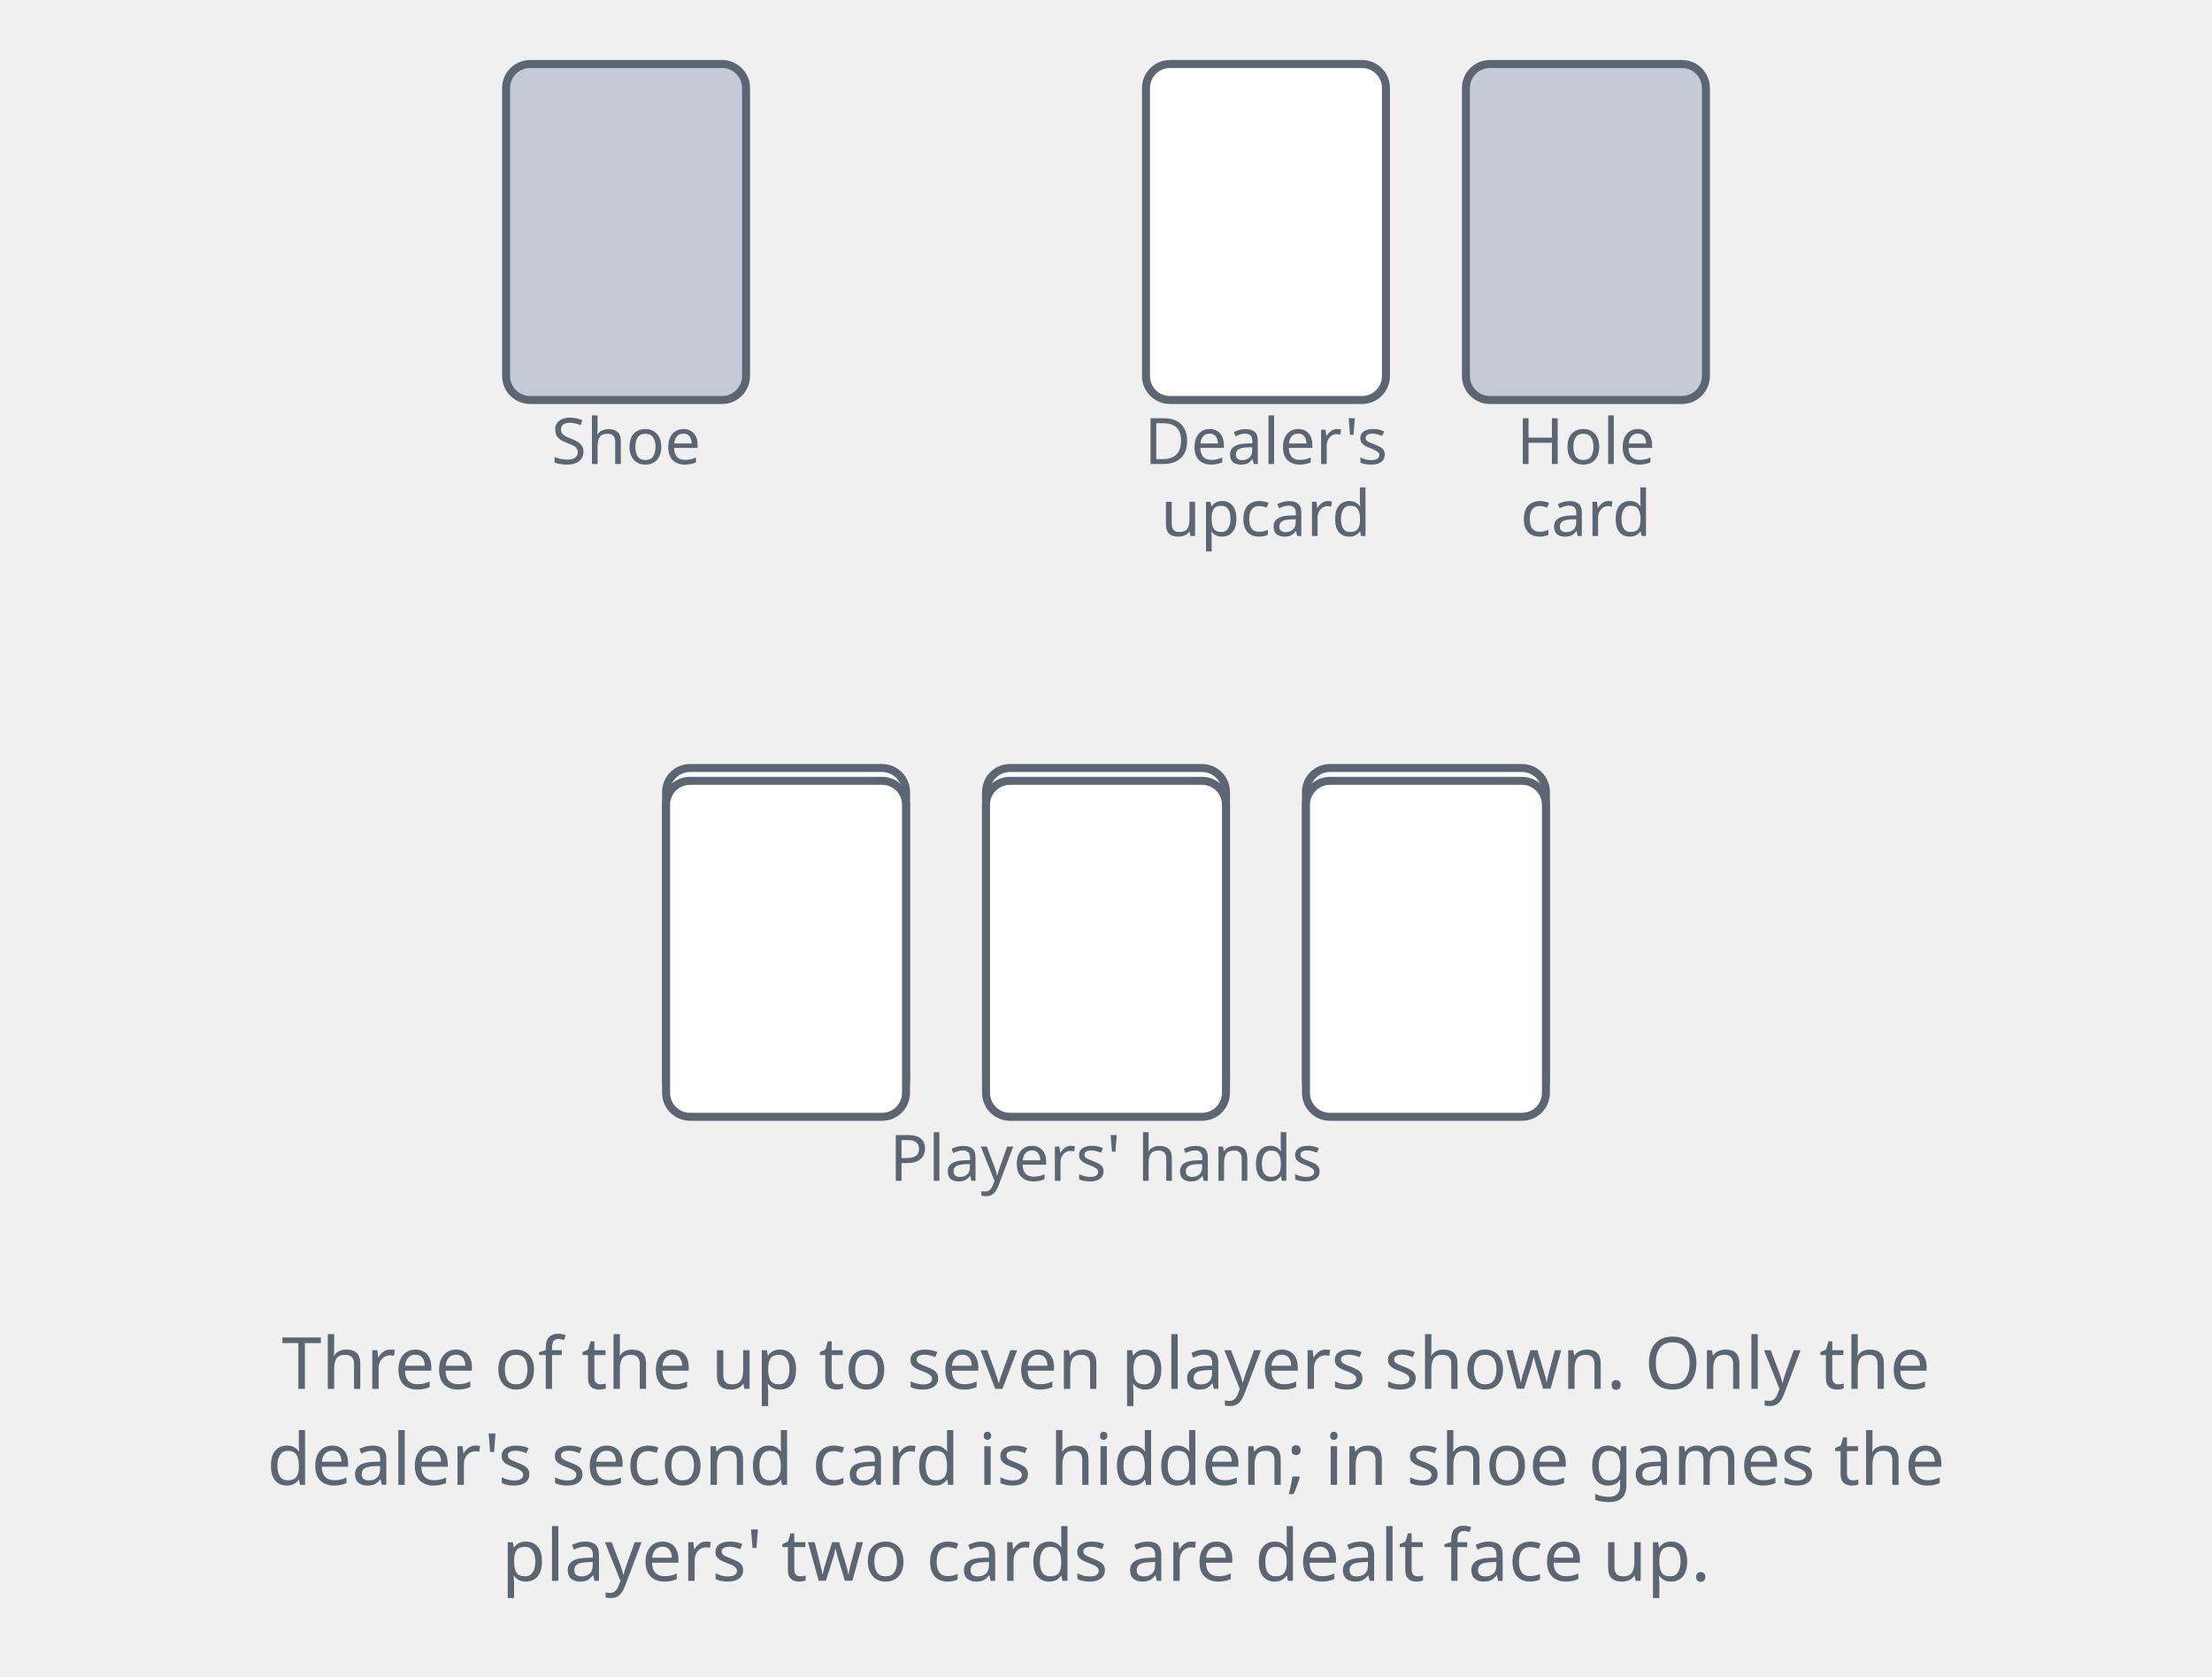
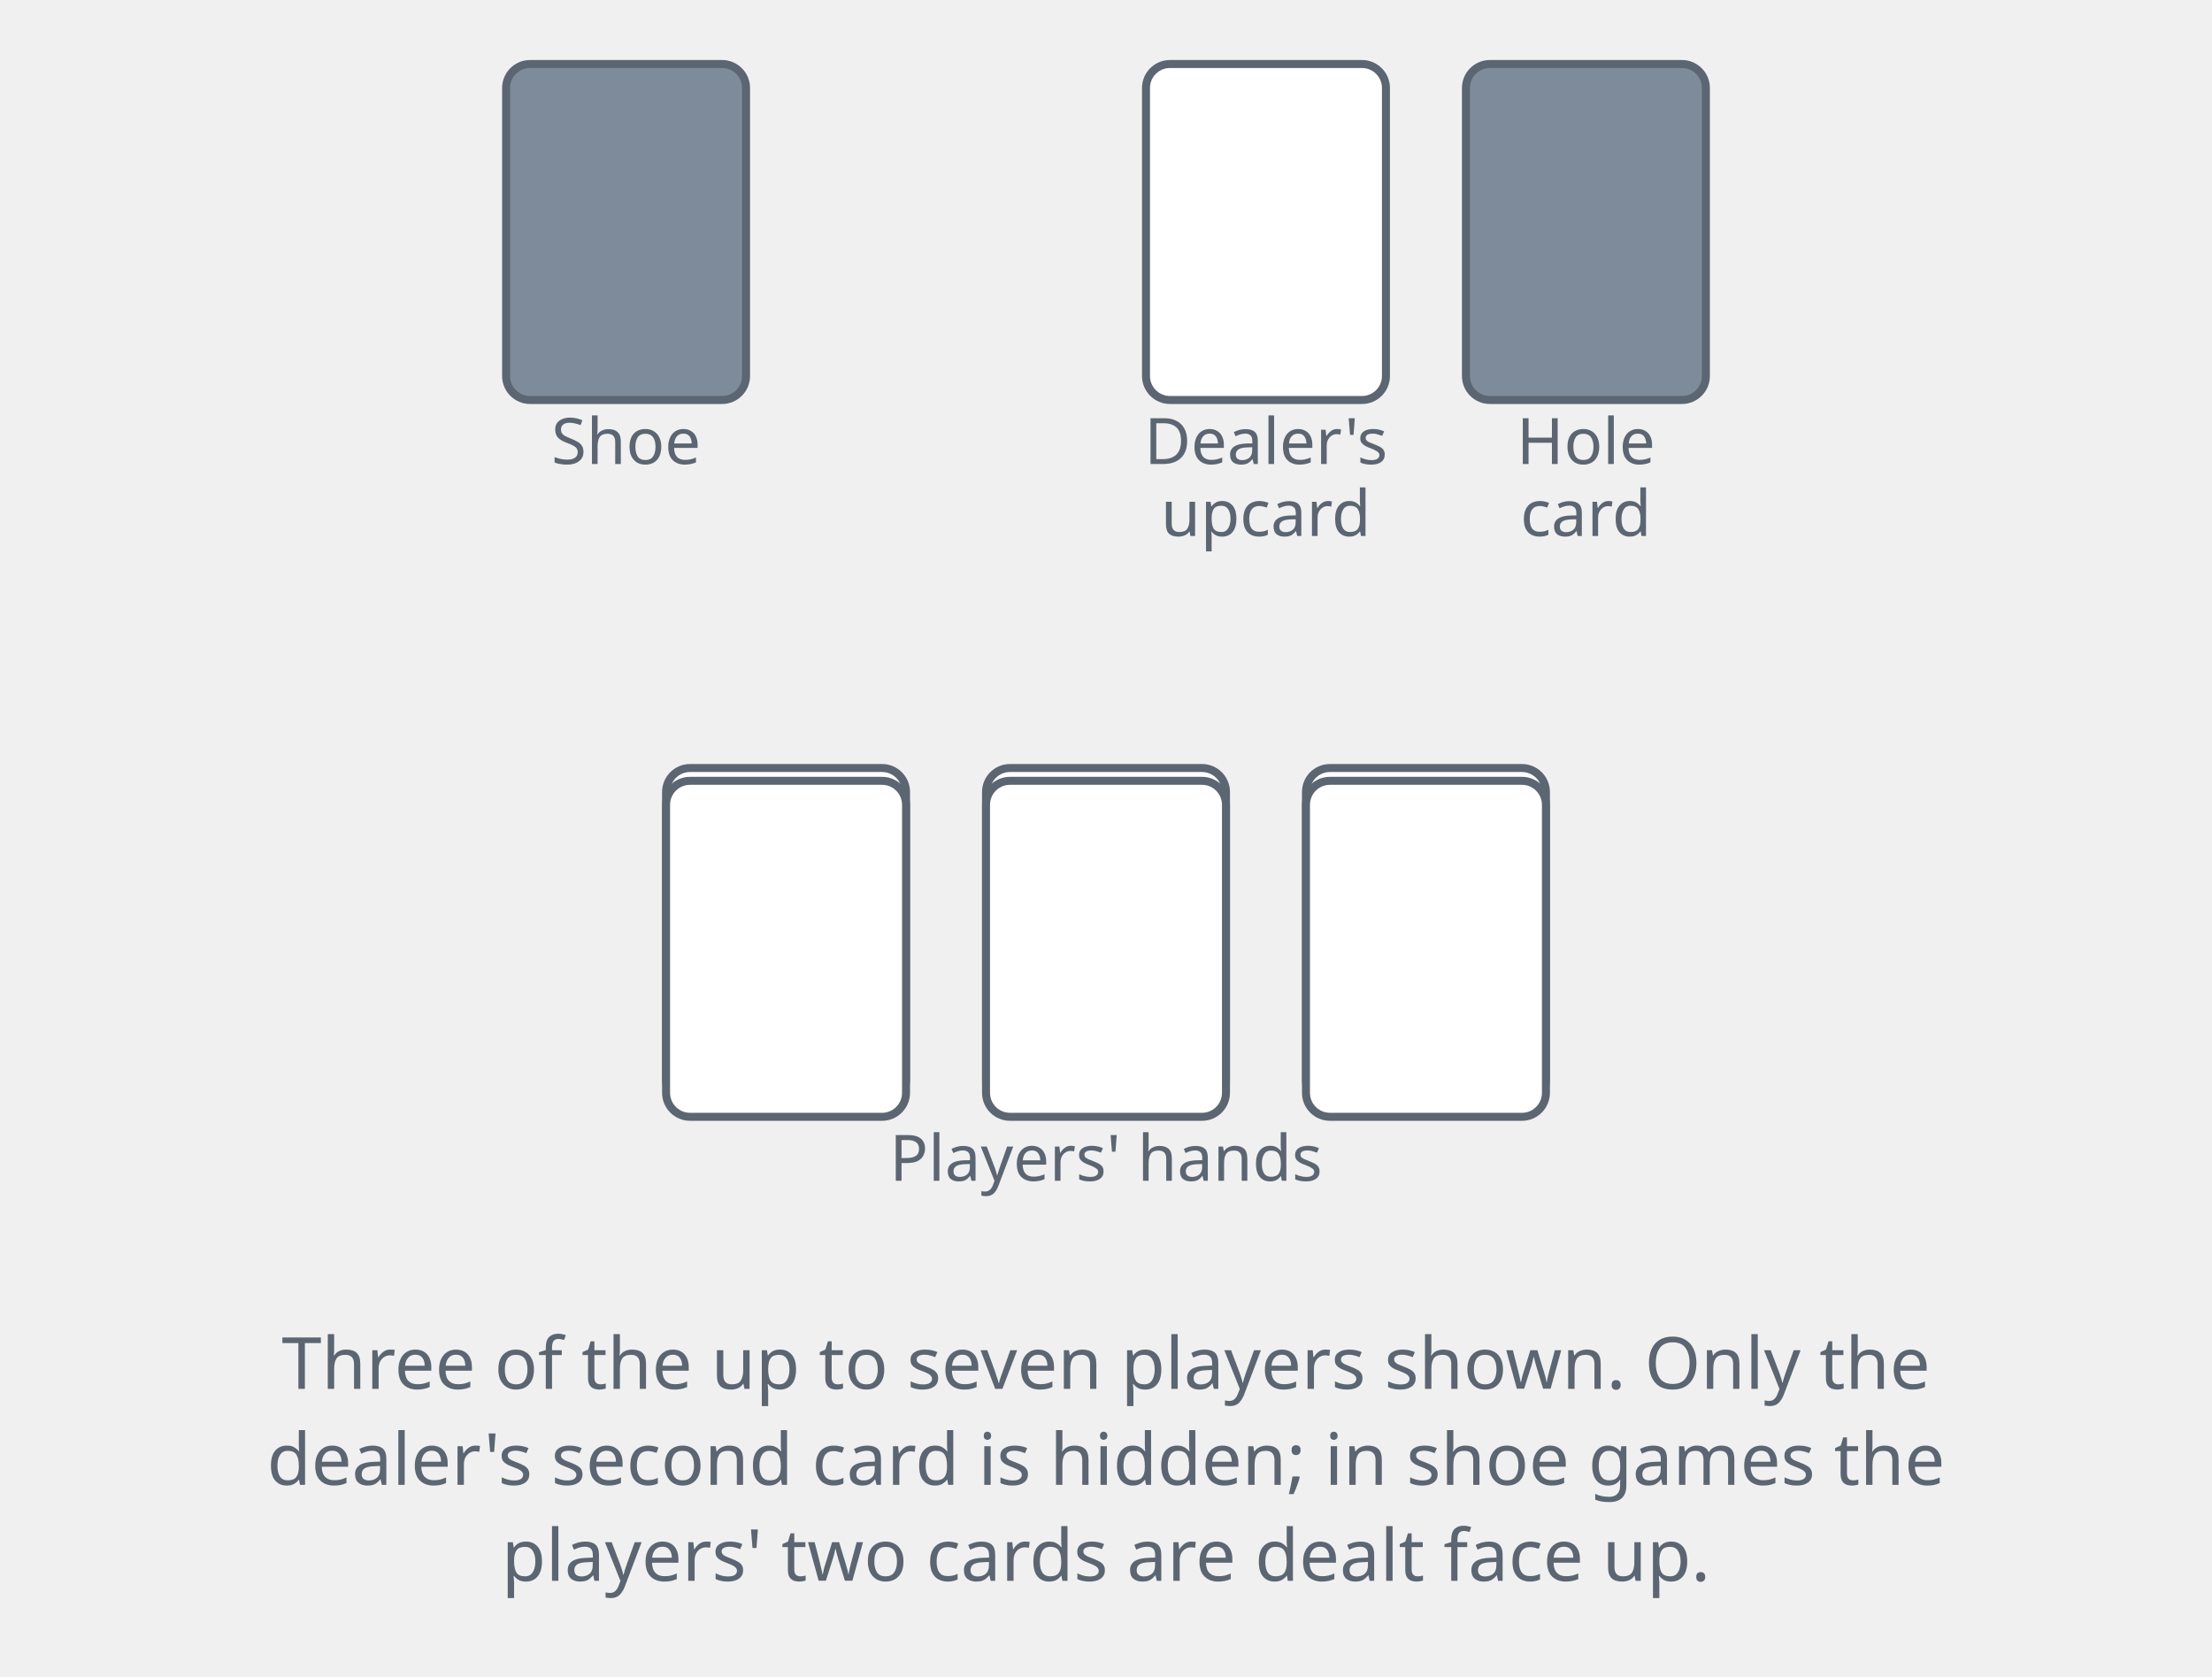
<svg xmlns="http://www.w3.org/2000/svg" viewBox="0 0 276 209.6" width="442" height="335" role="img" aria-label="Blackjack setup diagram">
-   <rect x="63.0" y="8.0" width="30" height="42" rx="3" fill="#c3ccd6" stroke="#5b6672" stroke-width="1" />
+   <rect x="63.0" y="8.0" width="30" height="42" rx="3" fill="#7e8b9a" stroke="#5b6672" stroke-width="1" />
  <rect x="143.0" y="8.0" width="30" height="42" rx="3" fill="#ffffff" stroke="#5b6672" stroke-width="1" />
-   <rect x="183.0" y="8.0" width="30" height="42" rx="3" fill="#c3ccd6" stroke="#5b6672" stroke-width="1" />
+   <rect x="183.0" y="8.0" width="30" height="42" rx="3" fill="#7e8b9a" stroke="#5b6672" stroke-width="1" />
  <rect x="83.0" y="96.0" width="30" height="42" rx="3" fill="#ffffff" stroke="#5b6672" stroke-width="1" />
  <rect x="83.0" y="97.6" width="30" height="42" rx="3" fill="#ffffff" stroke="#5b6672" stroke-width="1" />
  <rect x="123.0" y="96.0" width="30" height="42" rx="3" fill="#ffffff" stroke="#5b6672" stroke-width="1" />
  <rect x="123.0" y="97.6" width="30" height="42" rx="3" fill="#ffffff" stroke="#5b6672" stroke-width="1" />
  <rect x="163.0" y="96.0" width="30" height="42" rx="3" fill="#ffffff" stroke="#5b6672" stroke-width="1" />
  <rect x="163.0" y="97.6" width="30" height="42" rx="3" fill="#ffffff" stroke="#5b6672" stroke-width="1" />
  <text x="78.0" y="58.0" text-anchor="middle" font-family="system-ui, sans-serif" font-size="8" fill="#5b6672">Shoe</text>
  <text x="158.0" y="58.0" text-anchor="middle" font-family="system-ui, sans-serif" font-size="8" fill="#5b6672">Dealer's</text>
  <text x="158.0" y="67.0" text-anchor="middle" font-family="system-ui, sans-serif" font-size="8" fill="#5b6672">upcard</text>
  <text x="198.0" y="58.0" text-anchor="middle" font-family="system-ui, sans-serif" font-size="8" fill="#5b6672">Hole</text>
  <text x="198.0" y="67.0" text-anchor="middle" font-family="system-ui, sans-serif" font-size="8" fill="#5b6672">card</text>
  <text x="138.0" y="147.6" text-anchor="middle" font-family="system-ui, sans-serif" font-size="8" fill="#5b6672">Players' hands</text>
  <text x="138.0" y="173.6" text-anchor="middle" font-family="system-ui, sans-serif" font-size="9" fill="#5b6672">Three of the up to seven players shown. Only the</text>
  <text x="138.0" y="185.6" text-anchor="middle" font-family="system-ui, sans-serif" font-size="9" fill="#5b6672">dealer's second card is hidden; in shoe games the</text>
  <text x="138.0" y="197.6" text-anchor="middle" font-family="system-ui, sans-serif" font-size="9" fill="#5b6672">players' two cards are dealt face up.</text>
</svg>
